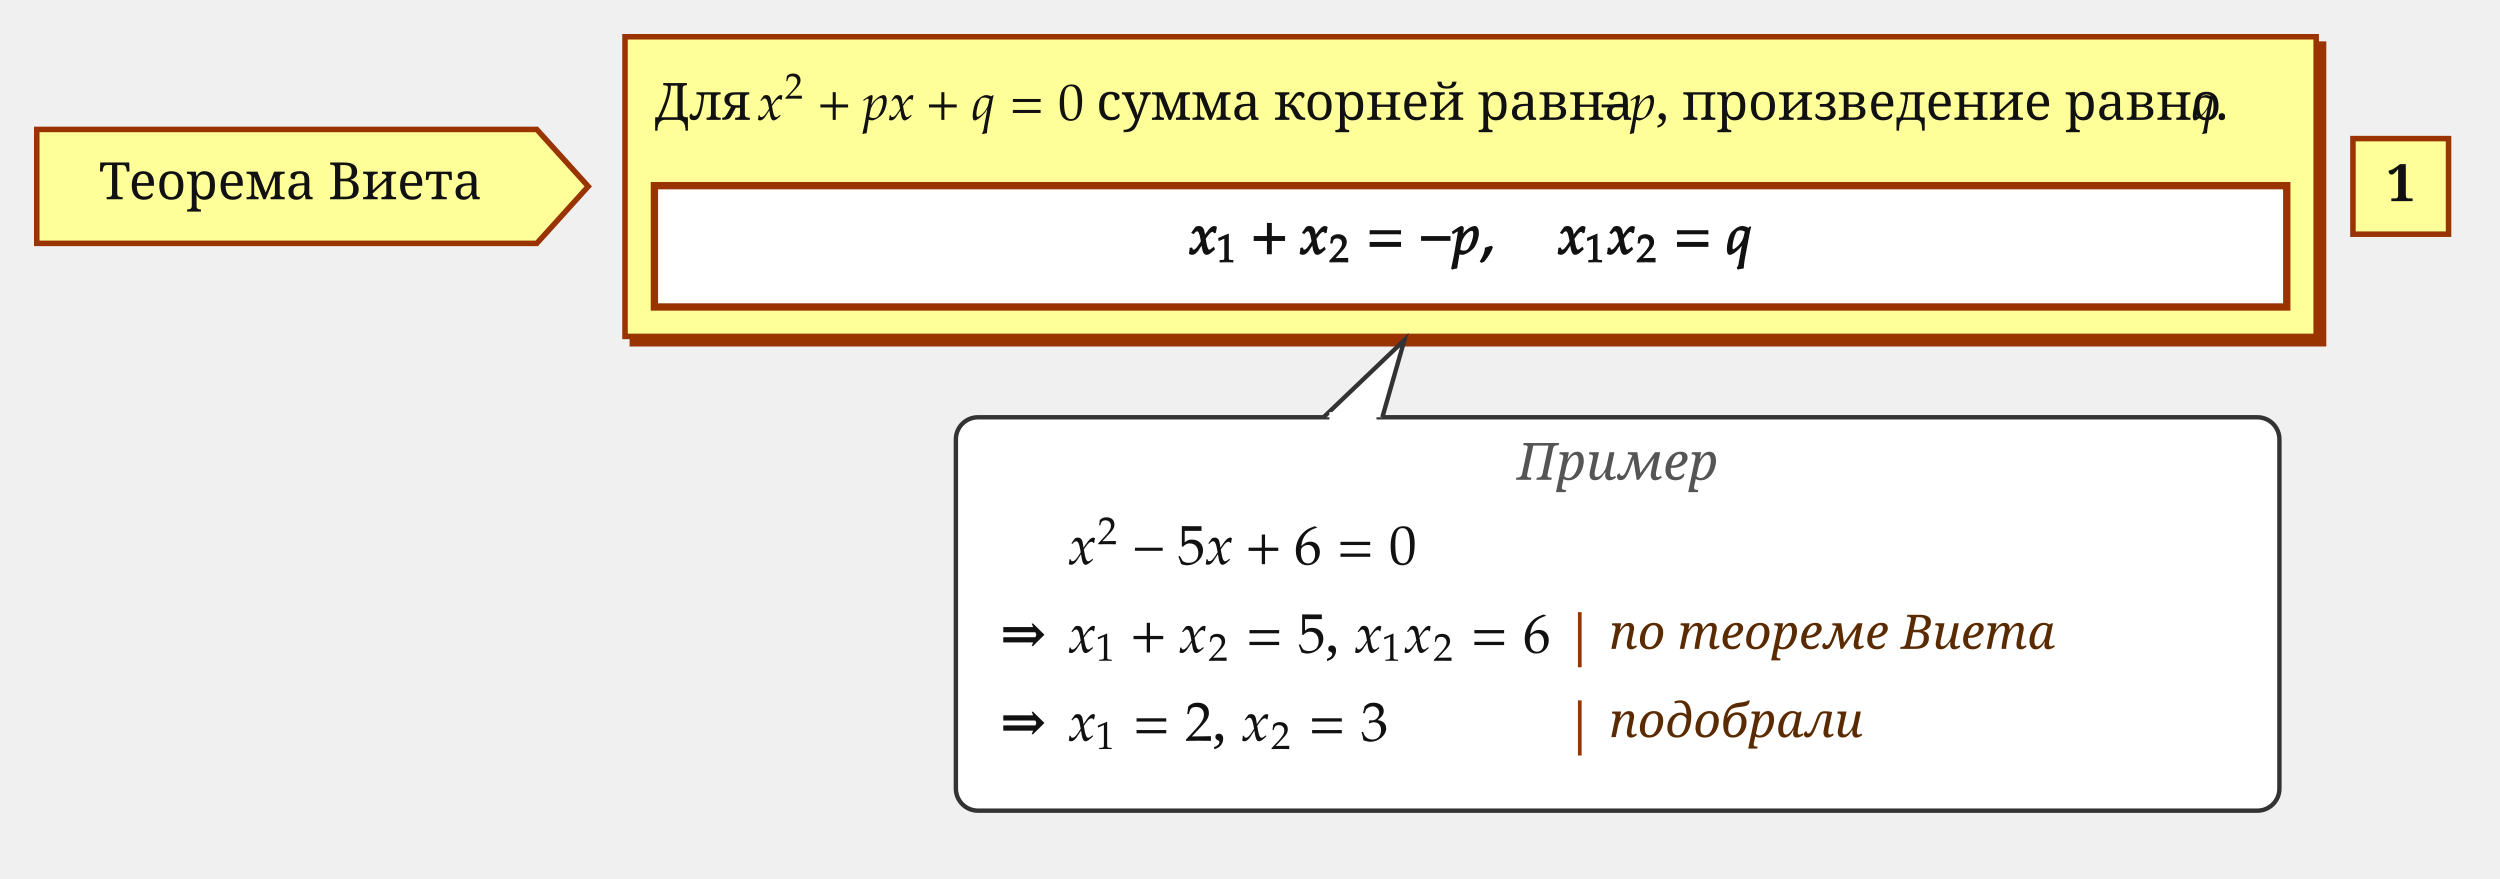
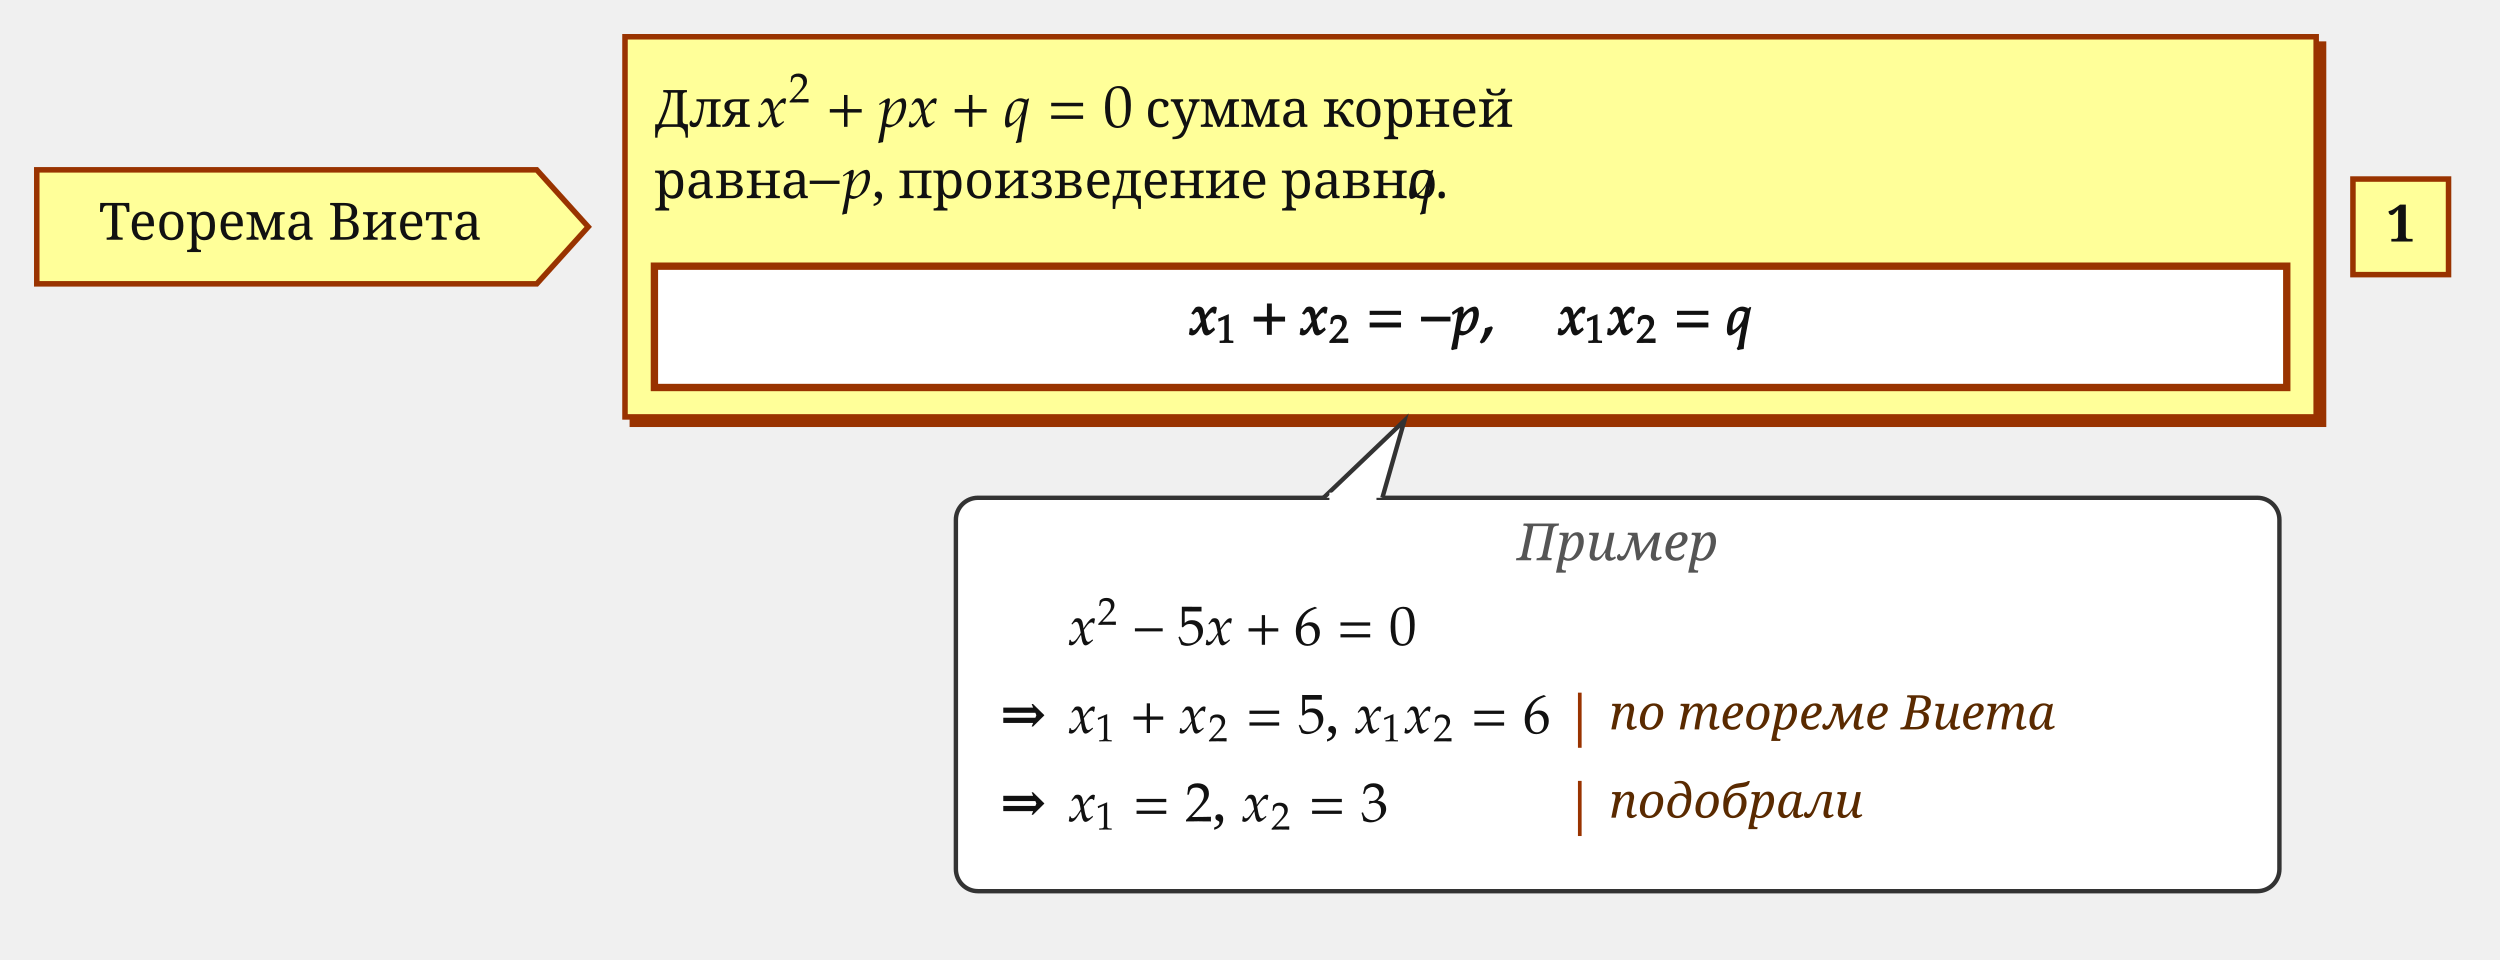
- <svg xmlns="http://www.w3.org/2000/svg" width="680" height="239" viewBox="0 0 680 239" font-family="PT Serif, serif">
+ <svg xmlns="http://www.w3.org/2000/svg" width="680" height="261" viewBox="0 0 680 261" font-family="PT Serif, serif">
  <g transform="translate(0.0,0.0)">
-     <path d="M10.0,35.2H146.0L160.0,50.7L146.0,66.2H10.0Z" fill="#FFFF99" stroke="#993300" stroke-width="1.5" />
-     <text x="79.0" y="54.2" font-size="14" text-anchor="middle" fill="#111">Теорема Виета</text>
+     <path d="M10.0,46.2H146.0L160.0,61.7L146.0,77.2H10.0Z" fill="#FFFF99" stroke="#993300" stroke-width="1.5" />
+     <text x="79.0" y="65.2" font-size="14" text-anchor="middle" fill="#111">Теорема Виета</text>
    <g class="memo">
-       <rect x="172.0" y="12.0" width="460.0" height="81.5" rx="0" fill="#993300" stroke="#993300" stroke-width="1.5" />
-       <rect x="170.0" y="10.0" width="460.0" height="81.5" rx="0" fill="#FFFF99" stroke="#993300" stroke-width="1.5" />
+       <rect x="172.0" y="12.0" width="460.0" height="103.4" rx="0" fill="#993300" stroke="#993300" stroke-width="1.5" />
+       <rect x="170.0" y="10.0" width="460.0" height="103.4" rx="0" fill="#FFFF99" stroke="#993300" stroke-width="1.5" />
      <g class="memo-t">
-         <text x="178.0" y="32.6" font-size="14" text-anchor="start" fill="#111">Для</text>
-         <svg x="206.03" y="20.00" width="88.79" height="16.47" viewBox="0 -900.2 6342.3 1176.2" overflow="visible" color="#111">
+         <text x="178.0" y="34.5" font-size="14" text-anchor="start" fill="#111">Для</text>
+         <svg x="206.03" y="20.00" width="102.11" height="18.94" viewBox="0 -900.2 6342.3 1176.2" overflow="visible" color="#111">
          <g stroke="currentColor" fill="currentColor" stroke-width="0" transform="scale(1,-1)">
            <path d="M9 1C24-7 40-11 52-11C85-11 124 18 155 65L231 182L242 113C255 28 278-11 314-11C336-11 368 6 400 35L449 79L440 98C404 68 379 53 363 53C348 53 335 63 325 83C316 102 305 139 300 168L282 269L317 318C364 383 391 406 422 406C438 406 450 398 455 383L469 387L484 472C472 479 463 482 454 482C414 482 374 446 312 354L275 299L269 347C257 446 230 482 171 482C145 482 123 474 114 461L56 378L73 368C103 402 123 416 142 416C175 416 197 375 214 277L225 215L185 153C142 86 108 54 80 54C65 54 54 58 52 63L41 91L21 88C21 53 13 27 9 1Z" />
            <g transform="translate(532,413) scale(0.707)">
              <path d="M16 23L16-3C203-3 203 0 239 0C275 0 275-3 468-3L468 82C353 77 307 81 122 77L304 270C401 373 431 428 431 503C431 618 353 689 226 689C154 689 105 669 56 619L39 483L68 483L81 529C97 587 133 612 200 612C286 612 341 558 341 473C341 398 299 324 186 204Z" />
            </g>
            <g transform="translate(1157.1,0)">
              <path d="M604 241L604 300L364 300L364 538L305 538L305 300L65 300L65 241L305 241L305 0L364 0L364 241Z" />
            </g>
            <g transform="translate(2047.3,0)">
              <path d="M176-11C232-11 347 62 390 125C431 186 465 296 465 371C465 438 442 482 406 482C364 482 311 456 259 409C218 374 198 348 162 289L186 408C189 425 191 440 191 452C191 471 183 482 169 482C148 482 110 461 36 408L8 388L15 368L47 389C75 407 86 412 95 412C105 412 112 403 112 389C112 381 110 361 108 351L50 8C40-52 21-143 1-233L-7-270L0-276C21-269 41-264 73-259L115 3C136-4 158-11 176-11M143 165C165 293 272 424 355 424C381 424 393 402 393 356C393 275 353 156 300 80C280 51 248 36 207 36C176 36 151 43 125 59Z" />
            </g>
            <g transform="translate(2546.3,0)">
              <path d="M9 1C24-7 40-11 52-11C85-11 124 18 155 65L231 182L242 113C255 28 278-11 314-11C336-11 368 6 400 35L449 79L440 98C404 68 379 53 363 53C348 53 335 63 325 83C316 102 305 139 300 168L282 269L317 318C364 383 391 406 422 406C438 406 450 398 455 383L469 387L484 472C472 479 463 482 454 482C414 482 374 446 312 354L275 299L269 347C257 446 230 482 171 482C145 482 123 474 114 461L56 378L73 368C103 402 123 416 142 416C175 416 197 375 214 277L225 215L185 153C142 86 108 54 80 54C65 54 54 58 52 63L41 91L21 88C21 53 13 27 9 1Z" />
            </g>
            <g transform="translate(3267.5,0)">
              <path d="M604 241L604 300L364 300L364 538L305 538L305 300L65 300L65 241L305 241L305 0L364 0L364 241Z" />
            </g>
            <g transform="translate(4157.7,0)">
              <path d="M385 458C342 475 313 482 284 482C209 482 121 394 103 374C63 327 24 181 24 78C24 19 36-11 60-11C82-11 101-3 133 19C180 51 259 121 308 209L232-205C227-229 217-249 205-262L214-276C245-268 276-262 300-259C304-205 310-150 319-100L405 356C416 417 422 443 432 474L418 480M118 59C104 59 96 80 96 113C96 209 139 359 181 409C193 424 222 433 254 433C282 433 303 427 351 406L330 311C301 174 160 59 118 59Z" />
            </g>
            <g transform="translate(4897.5,0)">
              <path d="M604 347L604 406L65 406L65 347M604 134L604 193L65 193L65 134Z" />
            </g>
            <g transform="translate(5843.3,0)">
              <path d="M263 689C108 689 29 566 29 324C29 207 50 106 85 57C120 8 176-20 238-20C389-20 465 110 465 366C465 585 400 689 263 689M245 654C342 654 381 556 381 316C381 103 343 15 251 15C154 15 113 116 113 360C113 571 150 654 245 654Z" />
            </g>
          </g>
        </svg>
-         <text x="298.2" y="32.6" font-size="14" text-anchor="start" fill="#111">сумма корней равна</text>
-         <svg x="434.93" y="25.07" width="15.46" height="11.40" viewBox="0 -538 1104 814" overflow="visible" color="#111">
+         <text x="311.5" y="34.5" font-size="14" text-anchor="start" fill="#111">сумма корней</text>
+         <text x="178.0" y="53.9" font-size="14" text-anchor="start" fill="#111">равна</text>
+         <svg x="219.43" y="45.28" width="17.77" height="13.11" viewBox="0 -538 1104 814" overflow="visible" color="#111">
          <g stroke="currentColor" fill="currentColor" stroke-width="0" transform="scale(1,-1)">
            <path d="M555 243L555 299L51 299L51 243Z" />
            <g transform="translate(605,0)">
              <path d="M176-11C232-11 347 62 390 125C431 186 465 296 465 371C465 438 442 482 406 482C364 482 311 456 259 409C218 374 198 348 162 289L186 408C189 425 191 440 191 452C191 471 183 482 169 482C148 482 110 461 36 408L8 388L15 368L47 389C75 407 86 412 95 412C105 412 112 403 112 389C112 381 110 361 108 351L50 8C40-52 21-143 1-233L-7-270L0-276C21-269 41-264 73-259L115 3C136-4 158-11 176-11M143 165C165 293 272 424 355 424C381 424 393 402 393 356C393 275 353 156 300 80C280 51 248 36 207 36C176 36 151 43 125 59Z" />
            </g>
          </g>
        </svg>
-         <text x="450.4" y="32.6" font-size="14" text-anchor="start" fill="#111">, произведение равно</text>
-         <svg x="596.10" y="25.85" width="6.47" height="10.61" viewBox="0 -482 462 758" overflow="visible" color="#111">
+         <text x="237.2" y="53.9" font-size="14" text-anchor="start" fill="#111">, произведение равно</text>
+         <svg x="382.91" y="46.18" width="7.44" height="12.20" viewBox="0 -482 462 758" overflow="visible" color="#111">
          <g stroke="currentColor" fill="currentColor" stroke-width="0" transform="scale(1,-1)">
            <path d="M385 458C342 475 313 482 284 482C209 482 121 394 103 374C63 327 24 181 24 78C24 19 36-11 60-11C82-11 101-3 133 19C180 51 259 121 308 209L232-205C227-229 217-249 205-262L214-276C245-268 276-262 300-259C304-205 310-150 319-100L405 356C416 417 422 443 432 474L418 480M118 59C104 59 96 80 96 113C96 209 139 359 181 409C193 424 222 433 254 433C282 433 303 427 351 406L330 311C301 174 160 59 118 59Z" />
          </g>
        </svg>
-         <text x="602.6" y="32.6" font-size="14" text-anchor="start" fill="#111">.</text>
-         <rect x="178.0" y="50.5" width="444.0" height="33.0" rx="0" fill="#fff" stroke="#993300" stroke-width="2" />
-         <svg x="323.49" y="60.86" width="153.02" height="12.21" viewBox="0 -538 10201.4 814" overflow="visible" color="#111">
+         <text x="390.4" y="53.9" font-size="14" text-anchor="start" fill="#111">.</text>
+         <rect x="178.0" y="72.4" width="444.0" height="33.0" rx="0" fill="#fff" stroke="#993300" stroke-width="2" />
+         <svg x="323.49" y="82.78" width="153.02" height="12.21" viewBox="0 -538 10201.4 814" overflow="visible" color="#111">
          <g stroke="currentColor" fill="currentColor" stroke-width="30" transform="scale(1,-1)">
            <path d="M9 1C24-7 40-11 52-11C85-11 124 18 155 65L231 182L242 113C255 28 278-11 314-11C336-11 368 6 400 35L449 79L440 98C404 68 379 53 363 53C348 53 335 63 325 83C316 102 305 139 300 168L282 269L317 318C364 383 391 406 422 406C438 406 450 398 455 383L469 387L484 472C472 479 463 482 454 482C414 482 374 446 312 354L275 299L269 347C257 446 230 482 171 482C145 482 123 474 114 461L56 378L73 368C103 402 123 416 142 416C175 416 197 375 214 277L225 215L185 153C142 86 108 54 80 54C65 54 54 58 52 63L41 91L21 88C21 53 13 27 9 1Z" />
            <g transform="translate(532,-150) scale(0.707)">
              <path d="M362-3L362 27L310 30C255 33 245 44 245 96L245 700L4 598L11 548L161 614L161 96C161 44 150 33 96 30L40 27L40-3C194 0 194 0 205 0C236 0 346-3 362-3Z" />
            </g>
            <g transform="translate(1117.5,0)">
              <path d="M604 241L604 300L364 300L364 538L305 538L305 300L65 300L65 241L305 241L305 0L364 0L364 241Z" />
            </g>
            <g transform="translate(2007.7,0)">
              <path d="M9 1C24-7 40-11 52-11C85-11 124 18 155 65L231 182L242 113C255 28 278-11 314-11C336-11 368 6 400 35L449 79L440 98C404 68 379 53 363 53C348 53 335 63 325 83C316 102 305 139 300 168L282 269L317 318C364 383 391 406 422 406C438 406 450 398 455 383L469 387L484 472C472 479 463 482 454 482C414 482 374 446 312 354L275 299L269 347C257 446 230 482 171 482C145 482 123 474 114 461L56 378L73 368C103 402 123 416 142 416C175 416 197 375 214 277L225 215L185 153C142 86 108 54 80 54C65 54 54 58 52 63L41 91L21 88C21 53 13 27 9 1Z" />
              <g transform="translate(532,-150) scale(0.707)">
                <path d="M16 23L16-3C203-3 203 0 239 0C275 0 275-3 468-3L468 82C353 77 307 81 122 77L304 270C401 373 431 428 431 503C431 618 353 689 226 689C154 689 105 669 56 619L39 483L68 483L81 529C97 587 133 612 200 612C286 612 341 558 341 473C341 398 299 324 186 204Z" />
              </g>
            </g>
            <g transform="translate(3220.3,0)">
              <path d="M604 347L604 406L65 406L65 347M604 134L604 193L65 193L65 134Z" />
            </g>
            <g transform="translate(4166.1,0)">
              <path d="M555 243L555 299L51 299L51 243Z" />
            </g>
            <g transform="translate(4771.1,0)">
              <path d="M176-11C232-11 347 62 390 125C431 186 465 296 465 371C465 438 442 482 406 482C364 482 311 456 259 409C218 374 198 348 162 289L186 408C189 425 191 440 191 452C191 471 183 482 169 482C148 482 110 461 36 408L8 388L15 368L47 389C75 407 86 412 95 412C105 412 112 403 112 389C112 381 110 361 108 351L50 8C40-52 21-143 1-233L-7-270L0-276C21-269 41-264 73-259L115 3C136-4 158-11 176-11M143 165C165 293 272 424 355 424C381 424 393 402 393 356C393 275 353 156 300 80C280 51 248 36 207 36C176 36 151 43 125 59Z" />
            </g>
            <g transform="translate(5270.1,0)">
              <path d="M204 123C177 114 159 108 106 93C99 17 74-48 16-144L30-155L71-136C152-31 190 32 218 109Z" />
            </g>
            <g transform="translate(5519.1,0)" />
            <g transform="translate(6685.8,0)">
              <path d="M9 1C24-7 40-11 52-11C85-11 124 18 155 65L231 182L242 113C255 28 278-11 314-11C336-11 368 6 400 35L449 79L440 98C404 68 379 53 363 53C348 53 335 63 325 83C316 102 305 139 300 168L282 269L317 318C364 383 391 406 422 406C438 406 450 398 455 383L469 387L484 472C472 479 463 482 454 482C414 482 374 446 312 354L275 299L269 347C257 446 230 482 171 482C145 482 123 474 114 461L56 378L73 368C103 402 123 416 142 416C175 416 197 375 214 277L225 215L185 153C142 86 108 54 80 54C65 54 54 58 52 63L41 91L21 88C21 53 13 27 9 1Z" />
              <g transform="translate(532,-150) scale(0.707)">
                <path d="M362-3L362 27L310 30C255 33 245 44 245 96L245 700L4 598L11 548L161 614L161 96C161 44 150 33 96 30L40 27L40-3C194 0 194 0 205 0C236 0 346-3 362-3Z" />
              </g>
            </g>
            <g transform="translate(7581,0)">
              <path d="M9 1C24-7 40-11 52-11C85-11 124 18 155 65L231 182L242 113C255 28 278-11 314-11C336-11 368 6 400 35L449 79L440 98C404 68 379 53 363 53C348 53 335 63 325 83C316 102 305 139 300 168L282 269L317 318C364 383 391 406 422 406C438 406 450 398 455 383L469 387L484 472C472 479 463 482 454 482C414 482 374 446 312 354L275 299L269 347C257 446 230 482 171 482C145 482 123 474 114 461L56 378L73 368C103 402 123 416 142 416C175 416 197 375 214 277L225 215L185 153C142 86 108 54 80 54C65 54 54 58 52 63L41 91L21 88C21 53 13 27 9 1Z" />
              <g transform="translate(532,-150) scale(0.707)">
                <path d="M16 23L16-3C203-3 203 0 239 0C275 0 275-3 468-3L468 82C353 77 307 81 122 77L304 270C401 373 431 428 431 503C431 618 353 689 226 689C154 689 105 669 56 619L39 483L68 483L81 529C97 587 133 612 200 612C286 612 341 558 341 473C341 398 299 324 186 204Z" />
              </g>
            </g>
            <g transform="translate(8793.6,0)">
              <path d="M604 347L604 406L65 406L65 347M604 134L604 193L65 193L65 134Z" />
            </g>
            <g transform="translate(9739.4,0)">
              <path d="M385 458C342 475 313 482 284 482C209 482 121 394 103 374C63 327 24 181 24 78C24 19 36-11 60-11C82-11 101-3 133 19C180 51 259 121 308 209L232-205C227-229 217-249 205-262L214-276C245-268 276-262 300-259C304-205 310-150 319-100L405 356C416 417 422 443 432 474L418 480M118 59C104 59 96 80 96 113C96 209 139 359 181 409C193 424 222 433 254 433C282 433 303 427 351 406L330 311C301 174 160 59 118 59Z" />
            </g>
          </g>
        </svg>
      </g>
    </g>
-     <rect x="640.0" y="37.7" width="26.0" height="26.0" rx="0" fill="#FFFF99" stroke="#993300" stroke-width="1.5" />
-     <text x="653.0" y="54.7" font-size="14" text-anchor="middle" font-weight="bold" fill="#111">1</text>
-     <rect x="260.0" y="113.5" width="360.0" height="107.0" rx="6" fill="#FFFFFF" stroke="#333333" stroke-width="1.2" />
+     <rect x="640.0" y="48.7" width="26.0" height="26.0" rx="0" fill="#FFFF99" stroke="#993300" stroke-width="1.5" />
+     <text x="653.0" y="65.7" font-size="14" text-anchor="middle" font-weight="bold" fill="#111">1</text>
+     <rect x="260.0" y="135.4" width="360.0" height="107.0" rx="6" fill="#FFFFFF" stroke="#333333" stroke-width="1.2" />
    <g data-k="tail">
-       <path d="M360.0,113.5L382.0,92.5L376.0,113.5" fill="#FFFFFF" stroke="#333333" stroke-width="1.2" />
-       <line x1="361.6" y1="113.5" x2="374.4" y2="113.5" stroke="#FFFFFF" stroke-width="2.8" />
+       <path d="M360.0,135.4L382.0,114.4L376.0,135.4" fill="#FFFFFF" stroke="#333333" stroke-width="1.2" />
+       <line x1="361.6" y1="135.4" x2="374.4" y2="135.4" stroke="#FFFFFF" stroke-width="2.8" />
    </g>
-     <text x="440.0" y="130.5" font-size="14" text-anchor="middle" font-style="italic" fill="#555">Пример</text>
-     <text x="284.6" y="153.5" font-size="15" text-anchor="end" font-weight="bold" fill="#111" />
-     <svg x="290.57" y="140.71" width="94.74" height="13.05" viewBox="0 -850.2 6316.3 870.2" overflow="visible" color="#111">
+     <text x="440.0" y="152.4" font-size="14" text-anchor="middle" font-style="italic" fill="#555">Пример</text>
+     <text x="284.6" y="175.4" font-size="15" text-anchor="end" font-weight="bold" fill="#111" />
+     <svg x="290.57" y="162.63" width="94.74" height="13.05" viewBox="0 -850.2 6316.3 870.2" overflow="visible" color="#111">
      <g stroke="currentColor" fill="currentColor" stroke-width="0" transform="scale(1,-1)">
        <path d="M9 1C24-7 40-11 52-11C85-11 124 18 155 65L231 182L242 113C255 28 278-11 314-11C336-11 368 6 400 35L449 79L440 98C404 68 379 53 363 53C348 53 335 63 325 83C316 102 305 139 300 168L282 269L317 318C364 383 391 406 422 406C438 406 450 398 455 383L469 387L484 472C472 479 463 482 454 482C414 482 374 446 312 354L275 299L269 347C257 446 230 482 171 482C145 482 123 474 114 461L56 378L73 368C103 402 123 416 142 416C175 416 197 375 214 277L225 215L185 153C142 86 108 54 80 54C65 54 54 58 52 63L41 91L21 88C21 53 13 27 9 1Z" />
        <g transform="translate(532,363) scale(0.707)">
          <path d="M16 23L16-3C203-3 203 0 239 0C275 0 275-3 468-3L468 82C353 77 307 81 122 77L304 270C401 373 431 428 431 503C431 618 353 689 226 689C154 689 105 669 56 619L39 483L68 483L81 529C97 587 133 612 200 612C286 612 341 558 341 473C341 398 299 324 186 204Z" />
        </g>
        <g transform="translate(1157.1,0)">
          <path d="M555 243L555 299L51 299L51 243Z" />
        </g>
        <g transform="translate(1984.3,0)">
          <path d="M459 253C459 366 378 446 264 446C216 446 180 443 127 396L127 605L432 604L432 689L75 690L75 322L95 316C142 363 169 377 218 377C314 377 374 309 374 201C374 90 310 25 201 25C147 25 97 43 83 69L37 151L13 137C36 80 48 48 62 4C90-11 130-20 173-20C301-20 459 89 459 253Z" />
        </g>
        <g transform="translate(2483.3,0)">
          <path d="M9 1C24-7 40-11 52-11C85-11 124 18 155 65L231 182L242 113C255 28 278-11 314-11C336-11 368 6 400 35L449 79L440 98C404 68 379 53 363 53C348 53 335 63 325 83C316 102 305 139 300 168L282 269L317 318C364 383 391 406 422 406C438 406 450 398 455 383L469 387L484 472C472 479 463 482 454 482C414 482 374 446 312 354L275 299L269 347C257 446 230 482 171 482C145 482 123 474 114 461L56 378L73 368C103 402 123 416 142 416C175 416 197 375 214 277L225 215L185 153C142 86 108 54 80 54C65 54 54 58 52 63L41 91L21 88C21 53 13 27 9 1Z" />
        </g>
        <g transform="translate(3204.5,0)">
          <path d="M604 241L604 300L364 300L364 538L305 538L305 300L65 300L65 241L305 241L305 0L364 0L364 241Z" />
        </g>
        <g transform="translate(4094.7,0)">
          <path d="M131 331C152 512 241 611 421 665L379 689C283 657 242 637 191 593C88 506 32 384 32 247C32 82 112-20 241-20C371-20 468 83 468 219C468 334 399 409 293 409C216 409 184 370 131 331M255 349C331 349 382 283 382 184C382 80 331 13 254 13C169 13 123 86 123 220C123 255 127 274 138 291C160 325 207 349 255 349Z" />
        </g>
        <g transform="translate(4871.5,0)">
          <path d="M604 347L604 406L65 406L65 347M604 134L604 193L65 193L65 134Z" />
        </g>
        <g transform="translate(5817.3,0)">
          <path d="M263 689C108 689 29 566 29 324C29 207 50 106 85 57C120 8 176-20 238-20C389-20 465 110 465 366C465 585 400 689 263 689M245 654C342 654 381 556 381 316C381 103 343 15 251 15C154 15 113 116 113 360C113 571 150 654 245 654Z" />
        </g>
      </g>
    </svg>
-     <text x="284.6" y="177.5" font-size="15" text-anchor="end" font-weight="bold" fill="#111">⇒</text>
-     <svg x="290.57" y="167.12" width="69.98" height="12.63" viewBox="0 -690 4665.1 842.1" overflow="visible" color="#111">
+     <text x="284.6" y="199.4" font-size="15" text-anchor="end" font-weight="bold" fill="#111">⇒</text>
+     <svg x="290.57" y="189.03" width="69.98" height="12.63" viewBox="0 -690 4665.1 842.1" overflow="visible" color="#111">
      <g stroke="currentColor" fill="currentColor" stroke-width="0" transform="scale(1,-1)">
        <path d="M9 1C24-7 40-11 52-11C85-11 124 18 155 65L231 182L242 113C255 28 278-11 314-11C336-11 368 6 400 35L449 79L440 98C404 68 379 53 363 53C348 53 335 63 325 83C316 102 305 139 300 168L282 269L317 318C364 383 391 406 422 406C438 406 450 398 455 383L469 387L484 472C472 479 463 482 454 482C414 482 374 446 312 354L275 299L269 347C257 446 230 482 171 482C145 482 123 474 114 461L56 378L73 368C103 402 123 416 142 416C175 416 197 375 214 277L225 215L185 153C142 86 108 54 80 54C65 54 54 58 52 63L41 91L21 88C21 53 13 27 9 1Z" />
        <g transform="translate(532,-150) scale(0.707)">
          <path d="M362-3L362 27L310 30C255 33 245 44 245 96L245 700L4 598L11 548L161 614L161 96C161 44 150 33 96 30L40 27L40-3C194 0 194 0 205 0C236 0 346-3 362-3Z" />
        </g>
        <g transform="translate(1117.5,0)">
          <path d="M604 241L604 300L364 300L364 538L305 538L305 300L65 300L65 241L305 241L305 0L364 0L364 241Z" />
        </g>
        <g transform="translate(2007.7,0)">
          <path d="M9 1C24-7 40-11 52-11C85-11 124 18 155 65L231 182L242 113C255 28 278-11 314-11C336-11 368 6 400 35L449 79L440 98C404 68 379 53 363 53C348 53 335 63 325 83C316 102 305 139 300 168L282 269L317 318C364 383 391 406 422 406C438 406 450 398 455 383L469 387L484 472C472 479 463 482 454 482C414 482 374 446 312 354L275 299L269 347C257 446 230 482 171 482C145 482 123 474 114 461L56 378L73 368C103 402 123 416 142 416C175 416 197 375 214 277L225 215L185 153C142 86 108 54 80 54C65 54 54 58 52 63L41 91L21 88C21 53 13 27 9 1Z" />
          <g transform="translate(532,-150) scale(0.707)">
            <path d="M16 23L16-3C203-3 203 0 239 0C275 0 275-3 468-3L468 82C353 77 307 81 122 77L304 270C401 373 431 428 431 503C431 618 353 689 226 689C154 689 105 669 56 619L39 483L68 483L81 529C97 587 133 612 200 612C286 612 341 558 341 473C341 398 299 324 186 204Z" />
          </g>
        </g>
        <g transform="translate(3220.3,0)">
          <path d="M604 347L604 406L65 406L65 347M604 134L604 193L65 193L65 134Z" />
        </g>
        <g transform="translate(4166.1,0)">
          <path d="M459 253C459 366 378 446 264 446C216 446 180 443 127 396L127 605L432 604L432 689L75 690L75 322L95 316C142 363 169 377 218 377C314 377 374 309 374 201C374 90 310 25 201 25C147 25 97 43 83 69L37 151L13 137C36 80 48 48 62 4C90-11 130-20 173-20C301-20 459 89 459 253Z" />
        </g>
      </g>
    </svg>
-     <text x="360.5" y="177.5" font-size="15" text-anchor="start" fill="#111">,</text>
-     <svg x="368.44" y="167.13" width="53.29" height="12.62" viewBox="0 -689 3552.7 841.1" overflow="visible" color="#111">
+     <text x="360.5" y="199.4" font-size="15" text-anchor="start" fill="#111">,</text>
+     <svg x="368.44" y="189.05" width="53.29" height="12.62" viewBox="0 -689 3552.7 841.1" overflow="visible" color="#111">
      <g stroke="currentColor" fill="currentColor" stroke-width="0" transform="scale(1,-1)">
        <path d="M9 1C24-7 40-11 52-11C85-11 124 18 155 65L231 182L242 113C255 28 278-11 314-11C336-11 368 6 400 35L449 79L440 98C404 68 379 53 363 53C348 53 335 63 325 83C316 102 305 139 300 168L282 269L317 318C364 383 391 406 422 406C438 406 450 398 455 383L469 387L484 472C472 479 463 482 454 482C414 482 374 446 312 354L275 299L269 347C257 446 230 482 171 482C145 482 123 474 114 461L56 378L73 368C103 402 123 416 142 416C175 416 197 375 214 277L225 215L185 153C142 86 108 54 80 54C65 54 54 58 52 63L41 91L21 88C21 53 13 27 9 1Z" />
        <g transform="translate(532,-150) scale(0.707)">
          <path d="M362-3L362 27L310 30C255 33 245 44 245 96L245 700L4 598L11 548L161 614L161 96C161 44 150 33 96 30L40 27L40-3C194 0 194 0 205 0C236 0 346-3 362-3Z" />
        </g>
        <g transform="translate(895.2,0)">
          <path d="M9 1C24-7 40-11 52-11C85-11 124 18 155 65L231 182L242 113C255 28 278-11 314-11C336-11 368 6 400 35L449 79L440 98C404 68 379 53 363 53C348 53 335 63 325 83C316 102 305 139 300 168L282 269L317 318C364 383 391 406 422 406C438 406 450 398 455 383L469 387L484 472C472 479 463 482 454 482C414 482 374 446 312 354L275 299L269 347C257 446 230 482 171 482C145 482 123 474 114 461L56 378L73 368C103 402 123 416 142 416C175 416 197 375 214 277L225 215L185 153C142 86 108 54 80 54C65 54 54 58 52 63L41 91L21 88C21 53 13 27 9 1Z" />
          <g transform="translate(532,-150) scale(0.707)">
            <path d="M16 23L16-3C203-3 203 0 239 0C275 0 275-3 468-3L468 82C353 77 307 81 122 77L304 270C401 373 431 428 431 503C431 618 353 689 226 689C154 689 105 669 56 619L39 483L68 483L81 529C97 587 133 612 200 612C286 612 341 558 341 473C341 398 299 324 186 204Z" />
          </g>
        </g>
        <g transform="translate(2107.9,0)">
          <path d="M604 347L604 406L65 406L65 347M604 134L604 193L65 193L65 134Z" />
        </g>
        <g transform="translate(3053.7,0)">
          <path d="M131 331C152 512 241 611 421 665L379 689C283 657 242 637 191 593C88 506 32 384 32 247C32 82 112-20 241-20C371-20 468 83 468 219C468 334 399 409 293 409C216 409 184 370 131 331M255 349C331 349 382 283 382 184C382 80 331 13 254 13C169 13 123 86 123 220C123 255 127 274 138 291C160 325 207 349 255 349Z" />
        </g>
      </g>
    </svg>
-     <line x1="429.7" y1="166.5" x2="429.7" y2="181.5" stroke="#993300" stroke-width="1" />
-     <text x="437.7" y="176.5" font-size="13" text-anchor="start" font-style="italic" fill="#5a2a00">по теореме Виета</text>
-     <text x="284.6" y="201.5" font-size="15" text-anchor="end" font-weight="bold" fill="#111">⇒</text>
-     <svg x="290.57" y="191.13" width="39.27" height="12.62" viewBox="0 -689 2617.8 841.1" overflow="visible" color="#111">
+     <line x1="429.7" y1="188.4" x2="429.7" y2="203.4" stroke="#993300" stroke-width="1" />
+     <text x="437.7" y="198.4" font-size="13" text-anchor="start" font-style="italic" fill="#5a2a00">по теореме Виета</text>
+     <text x="284.6" y="223.4" font-size="15" text-anchor="end" font-weight="bold" fill="#111">⇒</text>
+     <svg x="290.57" y="213.05" width="39.27" height="12.62" viewBox="0 -689 2617.8 841.1" overflow="visible" color="#111">
      <g stroke="currentColor" fill="currentColor" stroke-width="0" transform="scale(1,-1)">
        <path d="M9 1C24-7 40-11 52-11C85-11 124 18 155 65L231 182L242 113C255 28 278-11 314-11C336-11 368 6 400 35L449 79L440 98C404 68 379 53 363 53C348 53 335 63 325 83C316 102 305 139 300 168L282 269L317 318C364 383 391 406 422 406C438 406 450 398 455 383L469 387L484 472C472 479 463 482 454 482C414 482 374 446 312 354L275 299L269 347C257 446 230 482 171 482C145 482 123 474 114 461L56 378L73 368C103 402 123 416 142 416C175 416 197 375 214 277L225 215L185 153C142 86 108 54 80 54C65 54 54 58 52 63L41 91L21 88C21 53 13 27 9 1Z" />
        <g transform="translate(532,-150) scale(0.707)">
          <path d="M362-3L362 27L310 30C255 33 245 44 245 96L245 700L4 598L11 548L161 614L161 96C161 44 150 33 96 30L40 27L40-3C194 0 194 0 205 0C236 0 346-3 362-3Z" />
        </g>
        <g transform="translate(1173,0)">
          <path d="M604 347L604 406L65 406L65 347M604 134L604 193L65 193L65 134Z" />
        </g>
        <g transform="translate(2118.8,0)">
          <path d="M16 23L16-3C203-3 203 0 239 0C275 0 275-3 468-3L468 82C353 77 307 81 122 77L304 270C401 373 431 428 431 503C431 618 353 689 226 689C154 689 105 669 56 619L39 483L68 483L81 529C97 587 133 612 200 612C286 612 341 558 341 473C341 398 299 324 186 204Z" />
        </g>
      </g>
    </svg>
-     <text x="329.8" y="201.5" font-size="15" text-anchor="start" fill="#111">,</text>
-     <svg x="337.73" y="191.13" width="39.86" height="12.62" viewBox="0 -689 2657.4 841.1" overflow="visible" color="#111">
+     <text x="329.8" y="223.4" font-size="15" text-anchor="start" fill="#111">,</text>
+     <svg x="337.73" y="213.05" width="39.86" height="12.62" viewBox="0 -689 2657.4 841.1" overflow="visible" color="#111">
      <g stroke="currentColor" fill="currentColor" stroke-width="0" transform="scale(1,-1)">
        <path d="M9 1C24-7 40-11 52-11C85-11 124 18 155 65L231 182L242 113C255 28 278-11 314-11C336-11 368 6 400 35L449 79L440 98C404 68 379 53 363 53C348 53 335 63 325 83C316 102 305 139 300 168L282 269L317 318C364 383 391 406 422 406C438 406 450 398 455 383L469 387L484 472C472 479 463 482 454 482C414 482 374 446 312 354L275 299L269 347C257 446 230 482 171 482C145 482 123 474 114 461L56 378L73 368C103 402 123 416 142 416C175 416 197 375 214 277L225 215L185 153C142 86 108 54 80 54C65 54 54 58 52 63L41 91L21 88C21 53 13 27 9 1Z" />
        <g transform="translate(532,-150) scale(0.707)">
          <path d="M16 23L16-3C203-3 203 0 239 0C275 0 275-3 468-3L468 82C353 77 307 81 122 77L304 270C401 373 431 428 431 503C431 618 353 689 226 689C154 689 105 669 56 619L39 483L68 483L81 529C97 587 133 612 200 612C286 612 341 558 341 473C341 398 299 324 186 204Z" />
        </g>
        <g transform="translate(1212.6,0)">
          <path d="M604 347L604 406L65 406L65 347M604 134L604 193L65 193L65 134Z" />
        </g>
        <g transform="translate(2158.4,0)">
          <path d="M462 224C462 345 355 366 308 374C388 436 418 482 418 541C418 630 344 689 233 689C165 689 120 670 72 622L43 498L74 498L92 554C103 588 166 622 218 622C283 622 336 569 336 506C336 431 277 368 206 368C198 368 187 369 174 370L159 371L147 318L154 312C192 329 211 334 238 334C321 334 369 281 369 190C369 88 308 21 215 21C169 21 128 36 98 64C74 86 61 109 42 163L15 153C36 92 44 56 50 6C103-12 147-20 184-20C307-20 462 87 462 224Z" />
        </g>
      </g>
    </svg>
-     <line x1="429.7" y1="190.5" x2="429.7" y2="205.5" stroke="#993300" stroke-width="1" />
-     <text x="437.7" y="200.5" font-size="13" text-anchor="start" font-style="italic" fill="#5a2a00">подобрали</text>
+     <line x1="429.7" y1="212.4" x2="429.7" y2="227.4" stroke="#993300" stroke-width="1" />
+     <text x="437.7" y="222.4" font-size="13" text-anchor="start" font-style="italic" fill="#5a2a00">подобрали</text>
  </g>
</svg>
